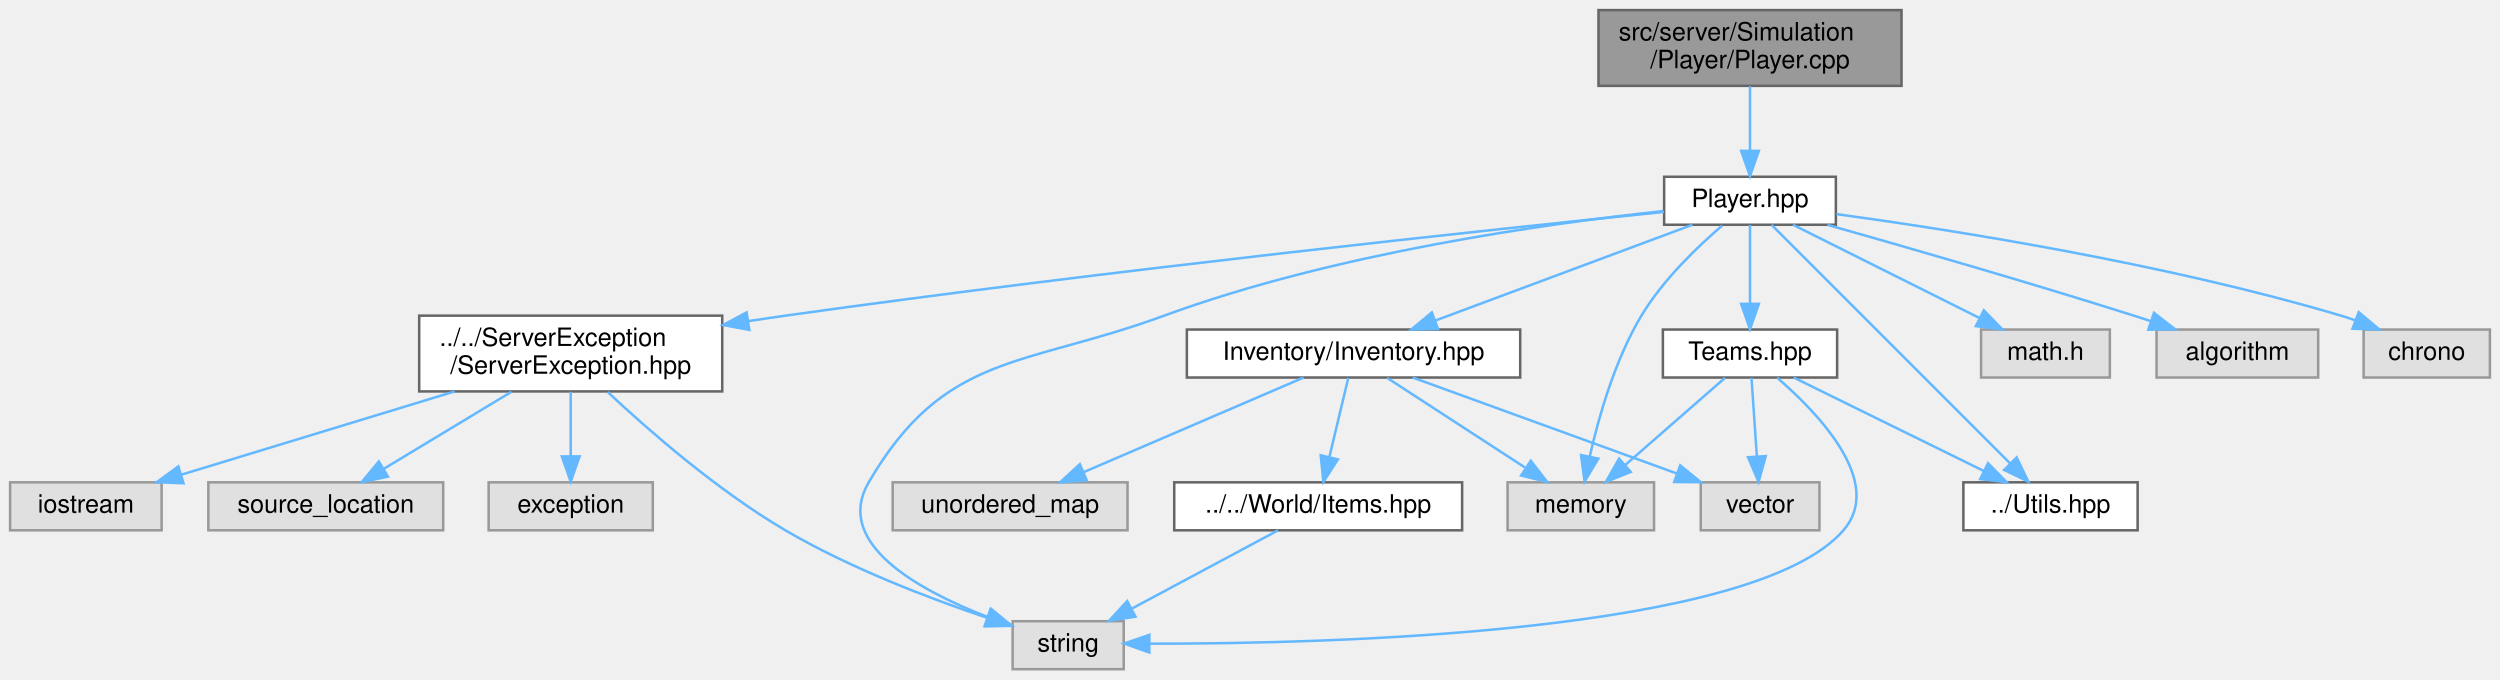
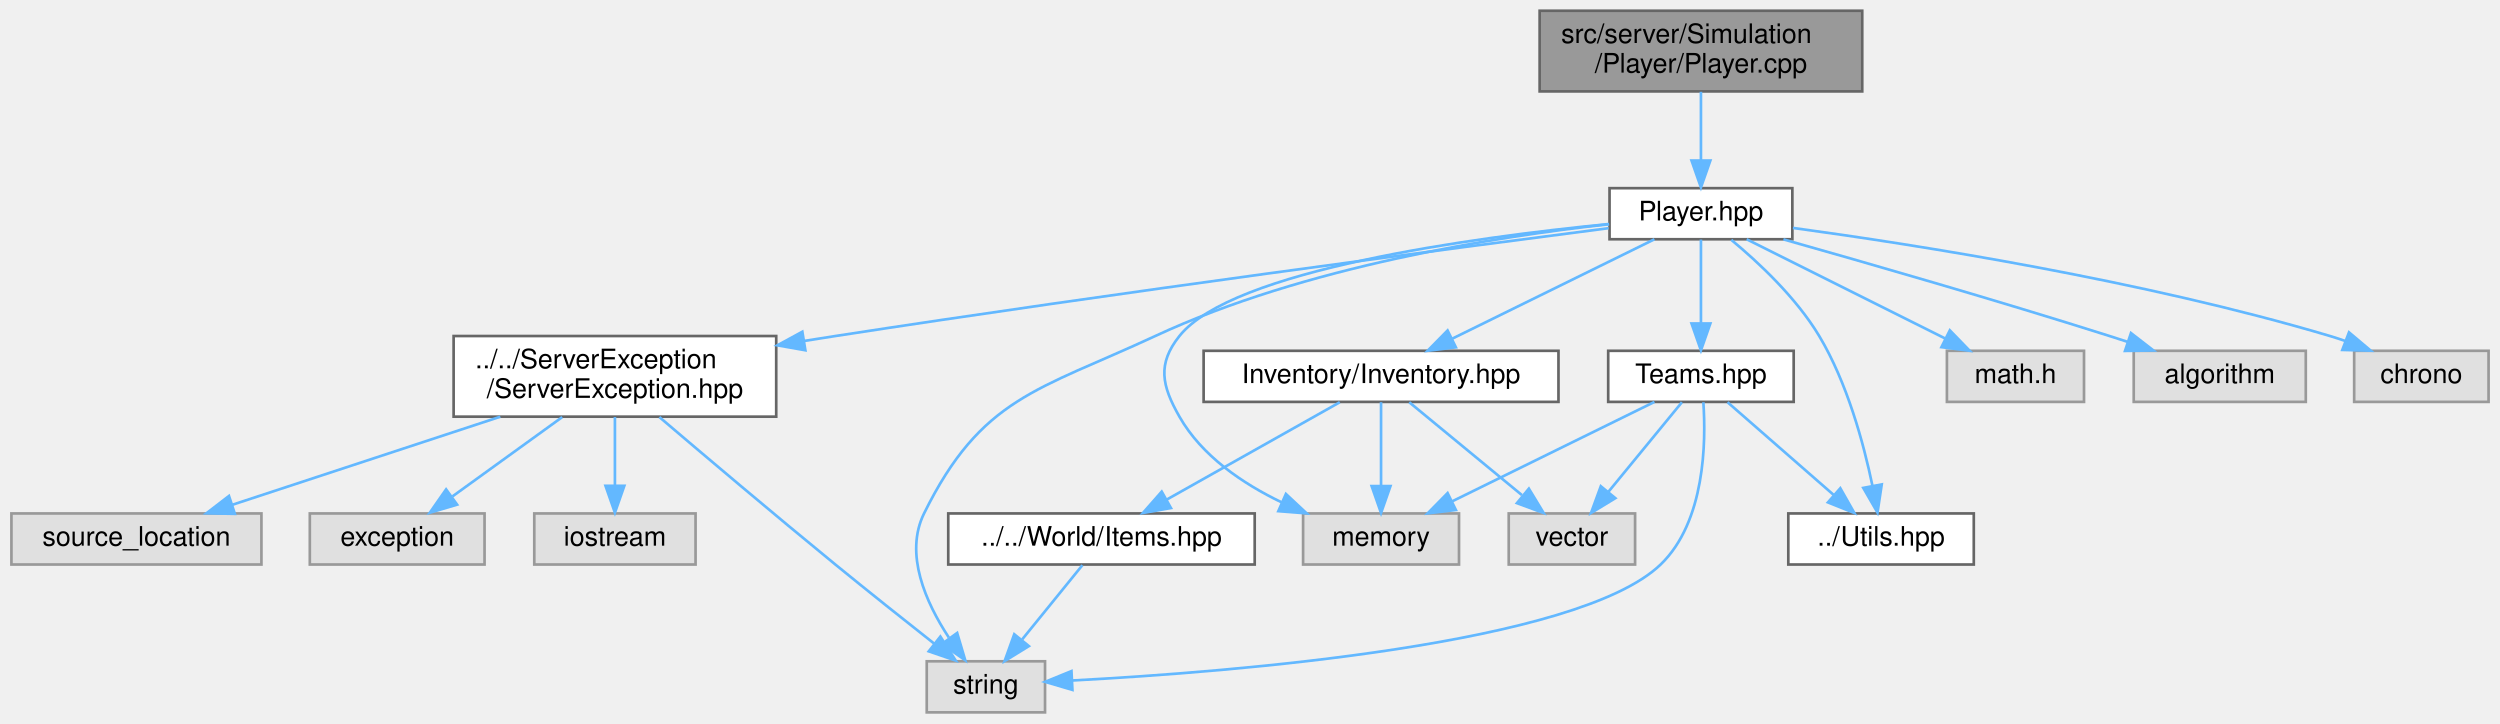
- <svg xmlns="http://www.w3.org/2000/svg" xmlns:xlink="http://www.w3.org/1999/xlink" width="990pt" height="269pt" viewBox="0.00 0.00 990.00 269.00">
+ <svg xmlns="http://www.w3.org/2000/svg" xmlns:xlink="http://www.w3.org/1999/xlink" width="930pt" height="269pt" viewBox="0.00 0.00 929.50 269.00">
  <g id="graph0" class="graph" transform="scale(1 1) rotate(0) translate(4 265)">
    <g id="Node000001" class="node">
      <g id="a_Node000001">
        <a xlink:title=" ">
-           <polygon fill="#999999" stroke="#666666" points="749,-261 629,-261 629,-231 749,-231 749,-261" />
-           <text text-anchor="start" x="637" y="-249" font-family="Helvetica,sans-Serif" font-size="10.00">src/server/Simulation</text>
-           <text text-anchor="middle" x="689" y="-238" font-family="Helvetica,sans-Serif" font-size="10.00">/Player/Player.cpp</text>
+           <polygon fill="#999999" stroke="#666666" points="688.5,-261 568.5,-261 568.5,-231 688.5,-231 688.5,-261" />
+           <text text-anchor="start" x="576.5" y="-249" font-family="Helvetica,sans-Serif" font-size="10.00">src/server/Simulation</text>
+           <text text-anchor="middle" x="628.5" y="-238" font-family="Helvetica,sans-Serif" font-size="10.00">/Player/Player.cpp</text>
        </a>
      </g>
    </g>
    <g id="Node000002" class="node">
      <g id="a_Node000002">
        <a xlink:href="Player_8hpp.html" target="_top" xlink:title=" ">
-           <polygon fill="white" stroke="#666666" points="723,-195 655,-195 655,-176 723,-176 723,-195" />
-           <text text-anchor="middle" x="689" y="-183" font-family="Helvetica,sans-Serif" font-size="10.00">Player.hpp</text>
+           <polygon fill="white" stroke="#666666" points="662.5,-195 594.5,-195 594.5,-176 662.5,-176 662.5,-195" />
+           <text text-anchor="middle" x="628.5" y="-183" font-family="Helvetica,sans-Serif" font-size="10.00">Player.hpp</text>
        </a>
      </g>
    </g>
    <g id="edge1_Node000001_Node000002" class="edge">
      <g id="a_edge1_Node000001_Node000002">
        <a xlink:title=" ">
-           <path fill="none" stroke="#63b8ff" d="M689,-230.84C689,-223.21 689,-213.7 689,-205.45" />
-           <polygon fill="#63b8ff" stroke="#63b8ff" points="692.5,-205.27 689,-195.27 685.5,-205.27 692.5,-205.27" />
+           <path fill="none" stroke="#63b8ff" d="M628.5,-230.84C628.5,-223.21 628.5,-213.7 628.5,-205.45" />
+           <polygon fill="#63b8ff" stroke="#63b8ff" points="632,-205.27 628.5,-195.27 625,-205.27 632,-205.27" />
        </a>
      </g>
    </g>
    <g id="Node000003" class="node">
      <g id="a_Node000003">
        <a xlink:title=" ">
-           <polygon fill="#e0e0e0" stroke="#999999" points="441,-19 397,-19 397,0 441,0 441,-19" />
-           <text text-anchor="middle" x="419" y="-7" font-family="Helvetica,sans-Serif" font-size="10.00">string</text>
+           <polygon fill="#e0e0e0" stroke="#999999" points="384.5,-19 340.5,-19 340.5,0 384.5,0 384.5,-19" />
+           <text text-anchor="middle" x="362.5" y="-7" font-family="Helvetica,sans-Serif" font-size="10.00">string</text>
        </a>
      </g>
    </g>
    <g id="edge2_Node000002_Node000003" class="edge">
      <g id="a_edge2_Node000002_Node000003">
        <a xlink:title=" ">
-           <path fill="none" stroke="#63b8ff" d="M654.65,-181.42C608.53,-176.5 524.57,-164.79 457,-140 400.95,-119.44 370.11,-125.55 340,-74 325.95,-49.94 359.5,-31.35 387.14,-20.67" />
-           <polygon fill="#63b8ff" stroke="#63b8ff" points="388.39,-23.94 396.59,-17.23 385.99,-17.36 388.39,-23.94" />
+           <path fill="none" stroke="#63b8ff" d="M594.36,-181.6C552.81,-177.06 481.28,-165.93 425.5,-140 381.81,-119.69 360.81,-117.21 339.5,-74 332.07,-58.94 340.16,-40.85 348.72,-27.84" />
+           <polygon fill="#63b8ff" stroke="#63b8ff" points="351.81,-29.54 354.82,-19.38 346.14,-25.44 351.81,-29.54" />
        </a>
      </g>
    </g>
    <g id="Node000004" class="node">
      <g id="a_Node000004">
        <a xlink:title=" ">
-           <polygon fill="#e0e0e0" stroke="#999999" points="831.5,-134.5 780.5,-134.5 780.5,-115.5 831.5,-115.5 831.5,-134.5" />
-           <text text-anchor="middle" x="806" y="-122.5" font-family="Helvetica,sans-Serif" font-size="10.00">math.h</text>
+           <polygon fill="#e0e0e0" stroke="#999999" points="771,-134.5 720,-134.5 720,-115.5 771,-115.5 771,-134.5" />
+           <text text-anchor="middle" x="745.5" y="-122.5" font-family="Helvetica,sans-Serif" font-size="10.00">math.h</text>
        </a>
      </g>
    </g>
    <g id="edge3_Node000002_Node000004" class="edge">
      <g id="a_edge3_Node000002_Node000004">
        <a xlink:title=" ">
-           <path fill="none" stroke="#63b8ff" d="M706.01,-175.99C725.42,-166.29 757.39,-150.31 779.94,-139.03" />
-           <polygon fill="#63b8ff" stroke="#63b8ff" points="781.59,-142.12 788.97,-134.52 778.46,-135.86 781.59,-142.12" />
+           <path fill="none" stroke="#63b8ff" d="M645.51,-175.99C664.92,-166.29 696.89,-150.31 719.44,-139.03" />
+           <polygon fill="#63b8ff" stroke="#63b8ff" points="721.09,-142.12 728.47,-134.52 717.96,-135.86 721.09,-142.12" />
        </a>
      </g>
    </g>
    <g id="Node000005" class="node">
      <g id="a_Node000005">
        <a xlink:title=" ">
-           <polygon fill="#e0e0e0" stroke="#999999" points="914,-134.5 850,-134.5 850,-115.5 914,-115.5 914,-134.5" />
-           <text text-anchor="middle" x="882" y="-122.5" font-family="Helvetica,sans-Serif" font-size="10.00">algorithm</text>
+           <polygon fill="#e0e0e0" stroke="#999999" points="853.5,-134.5 789.5,-134.5 789.5,-115.5 853.5,-115.5 853.5,-134.5" />
+           <text text-anchor="middle" x="821.5" y="-122.5" font-family="Helvetica,sans-Serif" font-size="10.00">algorithm</text>
        </a>
      </g>
    </g>
    <g id="edge4_Node000002_Node000005" class="edge">
      <g id="a_edge4_Node000002_Node000005">
        <a xlink:title=" ">
-           <path fill="none" stroke="#63b8ff" d="M719.69,-175.95C750.48,-167.26 799.19,-153.25 841,-140 843.16,-139.32 845.37,-138.6 847.6,-137.87" />
-           <polygon fill="#63b8ff" stroke="#63b8ff" points="848.97,-141.1 857.34,-134.62 846.75,-134.46 848.97,-141.1" />
+           <path fill="none" stroke="#63b8ff" d="M659.19,-175.95C689.98,-167.26 738.69,-153.25 780.5,-140 782.66,-139.32 784.87,-138.6 787.1,-137.87" />
+           <polygon fill="#63b8ff" stroke="#63b8ff" points="788.47,-141.1 796.84,-134.62 786.25,-134.46 788.47,-141.1" />
        </a>
      </g>
    </g>
    <g id="Node000006" class="node">
      <g id="a_Node000006">
        <a xlink:title=" ">
-           <polygon fill="#e0e0e0" stroke="#999999" points="982,-134.5 932,-134.5 932,-115.5 982,-115.5 982,-134.5" />
-           <text text-anchor="middle" x="957" y="-122.5" font-family="Helvetica,sans-Serif" font-size="10.00">chrono</text>
+           <polygon fill="#e0e0e0" stroke="#999999" points="921.5,-134.5 871.5,-134.5 871.5,-115.5 921.5,-115.5 921.5,-134.5" />
+           <text text-anchor="middle" x="896.5" y="-122.5" font-family="Helvetica,sans-Serif" font-size="10.00">chrono</text>
        </a>
      </g>
    </g>
    <g id="edge5_Node000002_Node000006" class="edge">
      <g id="a_edge5_Node000002_Node000006">
        <a xlink:title=" ">
-           <path fill="none" stroke="#63b8ff" d="M723.23,-180.21C769.28,-173.93 853.44,-160.7 923,-140 924.88,-139.44 926.8,-138.81 928.72,-138.14" />
-           <polygon fill="#63b8ff" stroke="#63b8ff" points="930.08,-141.37 938.18,-134.54 927.59,-134.83 930.08,-141.37" />
+           <path fill="none" stroke="#63b8ff" d="M662.73,-180.21C708.78,-173.93 792.94,-160.7 862.5,-140 864.38,-139.44 866.3,-138.81 868.22,-138.14" />
+           <polygon fill="#63b8ff" stroke="#63b8ff" points="869.58,-141.37 877.68,-134.54 867.09,-134.83 869.58,-141.37" />
        </a>
      </g>
    </g>
    <g id="Node000007" class="node">
      <g id="a_Node000007">
        <a xlink:title=" ">
-           <polygon fill="#e0e0e0" stroke="#999999" points="651,-74 593,-74 593,-55 651,-55 651,-74" />
-           <text text-anchor="middle" x="622" y="-62" font-family="Helvetica,sans-Serif" font-size="10.00">memory</text>
+           <polygon fill="#e0e0e0" stroke="#999999" points="538.5,-74 480.5,-74 480.5,-55 538.5,-55 538.5,-74" />
+           <text text-anchor="middle" x="509.5" y="-62" font-family="Helvetica,sans-Serif" font-size="10.00">memory</text>
        </a>
      </g>
    </g>
    <g id="edge6_Node000002_Node000007" class="edge">
      <g id="a_edge6_Node000002_Node000007">
        <a xlink:title=" ">
-           <path fill="none" stroke="#63b8ff" d="M678.01,-175.69C668.34,-167.41 654.51,-154.19 646,-140 635.54,-122.56 629.11,-100.04 625.57,-84.35" />
-           <polygon fill="#63b8ff" stroke="#63b8ff" points="628.94,-83.38 623.49,-74.3 622.09,-84.8 628.94,-83.38" />
+           <path fill="none" stroke="#63b8ff" d="M594.15,-181.66C543.88,-176.71 454.09,-164.6 434.5,-140 426.19,-129.57 427.9,-121.59 434.5,-110 442.8,-95.43 457.95,-85.14 472.48,-78.15" />
+           <polygon fill="#63b8ff" stroke="#63b8ff" points="474.11,-81.25 481.85,-74.02 471.29,-74.85 474.11,-81.25" />
        </a>
      </g>
    </g>
    <g id="Node000008" class="node">
      <g id="a_Node000008">
        <a xlink:href="ServerException_8hpp.html" target="_top" xlink:title=" ">
-           <polygon fill="white" stroke="#666666" points="282,-140 162,-140 162,-110 282,-110 282,-140" />
-           <text text-anchor="start" x="170" y="-128" font-family="Helvetica,sans-Serif" font-size="10.00">../../ServerException</text>
-           <text text-anchor="middle" x="222" y="-117" font-family="Helvetica,sans-Serif" font-size="10.00">/ServerException.hpp</text>
+           <polygon fill="white" stroke="#666666" points="284.5,-140 164.5,-140 164.5,-110 284.5,-110 284.5,-140" />
+           <text text-anchor="start" x="172.5" y="-128" font-family="Helvetica,sans-Serif" font-size="10.00">../../ServerException</text>
+           <text text-anchor="middle" x="224.5" y="-117" font-family="Helvetica,sans-Serif" font-size="10.00">/ServerException.hpp</text>
        </a>
      </g>
    </g>
    <g id="edge7_Node000002_Node000008" class="edge">
      <g id="a_edge7_Node000002_Node000008">
        <a xlink:title=" ">
-           <path fill="none" stroke="#63b8ff" d="M654.95,-181.08C588.11,-174.24 435.1,-158 307,-140 302.25,-139.33 297.36,-138.61 292.43,-137.86" />
-           <polygon fill="#63b8ff" stroke="#63b8ff" points="292.73,-134.37 282.31,-136.29 291.66,-141.29 292.73,-134.37" />
+           <path fill="none" stroke="#63b8ff" d="M594.14,-180.12C535.2,-172.51 411.07,-156.15 306.5,-140 302.68,-139.41 298.75,-138.79 294.79,-138.15" />
+           <polygon fill="#63b8ff" stroke="#63b8ff" points="295.35,-134.7 284.92,-136.54 294.22,-141.6 295.35,-134.7" />
        </a>
      </g>
    </g>
    <g id="Node000012" class="node">
      <g id="a_Node000012">
        <a xlink:href="Inventory_8hpp.html" target="_top" xlink:title=" ">
-           <polygon fill="white" stroke="#666666" points="598,-134.5 466,-134.5 466,-115.5 598,-115.5 598,-134.5" />
-           <text text-anchor="middle" x="532" y="-122.5" font-family="Helvetica,sans-Serif" font-size="10.00">Inventory/Inventory.hpp</text>
+           <polygon fill="white" stroke="#666666" points="575.5,-134.5 443.5,-134.5 443.5,-115.5 575.5,-115.5 575.5,-134.5" />
+           <text text-anchor="middle" x="509.5" y="-122.5" font-family="Helvetica,sans-Serif" font-size="10.00">Inventory/Inventory.hpp</text>
        </a>
      </g>
    </g>
    <g id="edge12_Node000002_Node000012" class="edge">
      <g id="a_edge12_Node000002_Node000012">
        <a xlink:title=" ">
-           <path fill="none" stroke="#63b8ff" d="M666.17,-175.99C639.43,-166.03 594.92,-149.45 564.56,-138.13" />
-           <polygon fill="#63b8ff" stroke="#63b8ff" points="565.45,-134.73 554.86,-134.52 563.01,-141.29 565.45,-134.73" />
+           <path fill="none" stroke="#63b8ff" d="M611.2,-175.99C591.45,-166.29 558.95,-150.31 536.01,-139.03" />
+           <polygon fill="#63b8ff" stroke="#63b8ff" points="537.34,-135.79 526.82,-134.52 534.25,-142.07 537.34,-135.79" />
+         </a>
+       </g>
+     </g>
+     <g id="Node000015" class="node">
+       <g id="a_Node000015">
+         <a xlink:href="Teams_8hpp.html" target="_top" xlink:title=" ">
+           <polygon fill="white" stroke="#666666" points="663,-134.5 594,-134.5 594,-115.5 663,-115.5 663,-134.5" />
+           <text text-anchor="middle" x="628.5" y="-122.5" font-family="Helvetica,sans-Serif" font-size="10.00">Teams.hpp</text>
+         </a>
+       </g>
+     </g>
+     <g id="edge17_Node000002_Node000015" class="edge">
+       <g id="a_edge17_Node000002_Node000015">
+         <a xlink:title=" ">
+           <path fill="none" stroke="#63b8ff" d="M628.5,-175.87C628.5,-167.75 628.5,-155.31 628.5,-144.89" />
+           <polygon fill="#63b8ff" stroke="#63b8ff" points="632,-144.67 628.5,-134.67 625,-144.67 632,-144.67" />
        </a>
      </g>
    </g>
    <g id="Node000016" class="node">
      <g id="a_Node000016">
-         <a xlink:href="Teams_8hpp.html" target="_top" xlink:title=" ">
-           <polygon fill="white" stroke="#666666" points="723.5,-134.5 654.5,-134.5 654.5,-115.5 723.5,-115.5 723.5,-134.5" />
-           <text text-anchor="middle" x="689" y="-122.5" font-family="Helvetica,sans-Serif" font-size="10.00">Teams.hpp</text>
-         </a>
-       </g>
-     </g>
-     <g id="edge18_Node000002_Node000016" class="edge">
-       <g id="a_edge18_Node000002_Node000016">
-         <a xlink:title=" ">
-           <path fill="none" stroke="#63b8ff" d="M689,-175.87C689,-167.75 689,-155.31 689,-144.89" />
-           <polygon fill="#63b8ff" stroke="#63b8ff" points="692.5,-144.67 689,-134.67 685.5,-144.67 692.5,-144.67" />
-         </a>
-       </g>
-     </g>
-     <g id="Node000017" class="node">
-       <g id="a_Node000017">
        <a xlink:href="Utils_8hpp.html" target="_top" xlink:title=" ">
-           <polygon fill="white" stroke="#666666" points="842.5,-74 773.5,-74 773.5,-55 842.5,-55 842.5,-74" />
-           <text text-anchor="middle" x="808" y="-62" font-family="Helvetica,sans-Serif" font-size="10.00">../Utils.hpp</text>
-         </a>
-       </g>
-     </g>
-     <g id="edge23_Node000002_Node000017" class="edge">
-       <g id="a_edge23_Node000002_Node000017">
-         <a xlink:title=" ">
-           <path fill="none" stroke="#63b8ff" d="M697.56,-175.94C717.36,-156.14 766.59,-106.91 792.1,-81.4" />
-           <polygon fill="#63b8ff" stroke="#63b8ff" points="794.6,-83.85 799.2,-74.3 789.65,-78.9 794.6,-83.85" />
+           <polygon fill="white" stroke="#666666" points="730,-74 661,-74 661,-55 730,-55 730,-74" />
+           <text text-anchor="middle" x="695.5" y="-62" font-family="Helvetica,sans-Serif" font-size="10.00">../Utils.hpp</text>
+         </a>
+       </g>
+     </g>
+     <g id="edge22_Node000002_Node000016" class="edge">
+       <g id="a_edge22_Node000002_Node000016">
+         <a xlink:title=" ">
+           <path fill="none" stroke="#63b8ff" d="M639.79,-175.77C649.73,-167.54 663.9,-154.35 672.5,-140 682.91,-122.62 689.01,-100.1 692.28,-84.38" />
+           <polygon fill="#63b8ff" stroke="#63b8ff" points="695.76,-84.8 694.18,-74.32 688.89,-83.5 695.76,-84.8" />
        </a>
      </g>
    </g>
    <g id="edge10_Node000008_Node000003" class="edge">
      <g id="a_edge10_Node000008_Node000003">
        <a xlink:title=" ">
-           <path fill="none" stroke="#63b8ff" d="M236.62,-109.78C252.79,-94.64 280.11,-70.76 307,-55 332.47,-40.07 363.9,-28.08 386.97,-20.32" />
-           <polygon fill="#63b8ff" stroke="#63b8ff" points="388.2,-23.6 396.62,-17.16 386.02,-16.95 388.2,-23.6" />
+           <path fill="none" stroke="#63b8ff" d="M241.03,-109.85C257.51,-95.81 283.6,-73.73 306.5,-55 318.64,-45.08 332.42,-34.12 343.28,-25.56" />
+           <polygon fill="#63b8ff" stroke="#63b8ff" points="345.57,-28.21 351.27,-19.27 341.25,-22.7 345.57,-28.21" />
        </a>
      </g>
    </g>
    <g id="Node000009" class="node">
      <g id="a_Node000009">
        <a xlink:title=" ">
-           <polygon fill="#e0e0e0" stroke="#999999" points="254.5,-74 189.5,-74 189.5,-55 254.5,-55 254.5,-74" />
-           <text text-anchor="middle" x="222" y="-62" font-family="Helvetica,sans-Serif" font-size="10.00">exception</text>
+           <polygon fill="#e0e0e0" stroke="#999999" points="176,-74 111,-74 111,-55 176,-55 176,-74" />
+           <text text-anchor="middle" x="143.5" y="-62" font-family="Helvetica,sans-Serif" font-size="10.00">exception</text>
        </a>
      </g>
    </g>
    <g id="edge8_Node000008_Node000009" class="edge">
      <g id="a_edge8_Node000008_Node000009">
        <a xlink:title=" ">
-           <path fill="none" stroke="#63b8ff" d="M222,-109.84C222,-102.21 222,-92.7 222,-84.45" />
-           <polygon fill="#63b8ff" stroke="#63b8ff" points="225.5,-84.27 222,-74.27 218.5,-84.27 225.5,-84.27" />
+           <path fill="none" stroke="#63b8ff" d="M204.89,-109.84C192.53,-100.91 176.6,-89.41 164.07,-80.35" />
+           <polygon fill="#63b8ff" stroke="#63b8ff" points="165.79,-77.28 155.64,-74.27 161.7,-82.96 165.79,-77.28" />
        </a>
      </g>
    </g>
    <g id="Node000010" class="node">
      <g id="a_Node000010">
        <a xlink:title=" ">
-           <polygon fill="#e0e0e0" stroke="#999999" points="60,-74 0,-74 0,-55 60,-55 60,-74" />
-           <text text-anchor="middle" x="30" y="-62" font-family="Helvetica,sans-Serif" font-size="10.00">iostream</text>
+           <polygon fill="#e0e0e0" stroke="#999999" points="254.5,-74 194.5,-74 194.5,-55 254.5,-55 254.5,-74" />
+           <text text-anchor="middle" x="224.5" y="-62" font-family="Helvetica,sans-Serif" font-size="10.00">iostream</text>
        </a>
      </g>
    </g>
    <g id="edge9_Node000008_Node000010" class="edge">
      <g id="a_edge9_Node000008_Node000010">
        <a xlink:title=" ">
-           <path fill="none" stroke="#63b8ff" d="M176.01,-109.99C142.88,-99.89 98.71,-86.44 67.66,-76.98" />
-           <polygon fill="#63b8ff" stroke="#63b8ff" points="68.66,-73.62 58.07,-74.05 66.62,-80.32 68.66,-73.62" />
+           <path fill="none" stroke="#63b8ff" d="M224.5,-109.84C224.5,-102.21 224.5,-92.7 224.5,-84.45" />
+           <polygon fill="#63b8ff" stroke="#63b8ff" points="228,-84.27 224.5,-74.27 221,-84.27 228,-84.27" />
        </a>
      </g>
    </g>
    <g id="Node000011" class="node">
      <g id="a_Node000011">
        <a xlink:title=" ">
-           <polygon fill="#e0e0e0" stroke="#999999" points="171.5,-74 78.5,-74 78.5,-55 171.5,-55 171.5,-74" />
-           <text text-anchor="middle" x="125" y="-62" font-family="Helvetica,sans-Serif" font-size="10.00">source_location</text>
+           <polygon fill="#e0e0e0" stroke="#999999" points="93,-74 0,-74 0,-55 93,-55 93,-74" />
+           <text text-anchor="middle" x="46.5" y="-62" font-family="Helvetica,sans-Serif" font-size="10.00">source_location</text>
        </a>
      </g>
    </g>
    <g id="edge11_Node000008_Node000011" class="edge">
      <g id="a_edge11_Node000008_Node000011">
        <a xlink:title=" ">
-           <path fill="none" stroke="#63b8ff" d="M198.52,-109.84C183.2,-100.6 163.29,-88.59 148.05,-79.4" />
-           <polygon fill="#63b8ff" stroke="#63b8ff" points="149.62,-76.26 139.25,-74.09 146.01,-82.26 149.62,-76.26" />
+           <path fill="none" stroke="#63b8ff" d="M181.86,-109.99C151.41,-99.98 110.91,-86.67 82.17,-77.22" />
+           <polygon fill="#63b8ff" stroke="#63b8ff" points="83.12,-73.85 72.53,-74.05 80.93,-80.5 83.12,-73.85" />
        </a>
      </g>
    </g>
    <g id="edge14_Node000012_Node000007" class="edge">
      <g id="a_edge14_Node000012_Node000007">
        <a xlink:title=" ">
-           <path fill="none" stroke="#63b8ff" d="M545.28,-115.37C559.64,-106.04 582.76,-91.01 599.87,-79.88" />
-           <polygon fill="#63b8ff" stroke="#63b8ff" points="602.19,-82.55 608.67,-74.17 598.37,-76.68 602.19,-82.55" />
+           <path fill="none" stroke="#63b8ff" d="M509.5,-115.37C509.5,-107.25 509.5,-94.81 509.5,-84.39" />
+           <polygon fill="#63b8ff" stroke="#63b8ff" points="513,-84.17 509.5,-74.17 506,-84.17 513,-84.17" />
        </a>
      </g>
    </g>
    <g id="Node000013" class="node">
      <g id="a_Node000013">
        <a xlink:title=" ">
-           <polygon fill="#e0e0e0" stroke="#999999" points="716.5,-74 669.5,-74 669.5,-55 716.5,-55 716.5,-74" />
-           <text text-anchor="middle" x="693" y="-62" font-family="Helvetica,sans-Serif" font-size="10.00">vector</text>
+           <polygon fill="#e0e0e0" stroke="#999999" points="604,-74 557,-74 557,-55 604,-55 604,-74" />
+           <text text-anchor="middle" x="580.5" y="-62" font-family="Helvetica,sans-Serif" font-size="10.00">vector</text>
        </a>
      </g>
    </g>
    <g id="edge13_Node000012_Node000013" class="edge">
      <g id="a_edge13_Node000012_Node000013">
        <a xlink:title=" ">
-           <path fill="none" stroke="#63b8ff" d="M555.41,-115.49C582.95,-105.49 628.87,-88.8 660.01,-77.49" />
-           <polygon fill="#63b8ff" stroke="#63b8ff" points="661.36,-80.72 669.56,-74.02 658.97,-74.14 661.36,-80.72" />
+           <path fill="none" stroke="#63b8ff" d="M519.98,-115.37C530.99,-106.3 548.54,-91.84 561.91,-80.82" />
+           <polygon fill="#63b8ff" stroke="#63b8ff" points="564.49,-83.23 569.98,-74.17 560.04,-77.83 564.49,-83.23" />
        </a>
      </g>
    </g>
    <g id="Node000014" class="node">
      <g id="a_Node000014">
        <a xlink:href="Items_8hpp.html" target="_top" xlink:title=" ">
-           <polygon fill="white" stroke="#666666" points="575,-74 461,-74 461,-55 575,-55 575,-74" />
-           <text text-anchor="middle" x="518" y="-62" font-family="Helvetica,sans-Serif" font-size="10.00">../../World/Items.hpp</text>
+           <polygon fill="white" stroke="#666666" points="462.5,-74 348.5,-74 348.5,-55 462.5,-55 462.5,-74" />
+           <text text-anchor="middle" x="405.5" y="-62" font-family="Helvetica,sans-Serif" font-size="10.00">../../World/Items.hpp</text>
        </a>
      </g>
    </g>
    <g id="edge15_Node000012_Node000014" class="edge">
      <g id="a_edge15_Node000012_Node000014">
        <a xlink:title=" ">
-           <path fill="none" stroke="#63b8ff" d="M529.93,-115.37C527.97,-107.16 524.95,-94.54 522.44,-84.05" />
-           <polygon fill="#63b8ff" stroke="#63b8ff" points="525.81,-83.08 520.07,-74.17 519,-84.71 525.81,-83.08" />
-         </a>
-       </g>
-     </g>
-     <g id="Node000015" class="node">
-       <g id="a_Node000015">
-         <a xlink:title=" ">
-           <polygon fill="#e0e0e0" stroke="#999999" points="442.5,-74 349.5,-74 349.5,-55 442.5,-55 442.5,-74" />
-           <text text-anchor="middle" x="396" y="-62" font-family="Helvetica,sans-Serif" font-size="10.00">unordered_map</text>
-         </a>
-       </g>
-     </g>
-     <g id="edge17_Node000012_Node000015" class="edge">
-       <g id="a_edge17_Node000012_Node000015">
-         <a xlink:title=" ">
-           <path fill="none" stroke="#63b8ff" d="M512.22,-115.49C489.36,-105.66 451.51,-89.38 425.24,-78.08" />
-           <polygon fill="#63b8ff" stroke="#63b8ff" points="426.37,-74.75 415.8,-74.02 423.6,-81.18 426.37,-74.75" />
+           <path fill="none" stroke="#63b8ff" d="M494.15,-115.37C477.18,-105.82 449.6,-90.31 429.71,-79.12" />
+           <polygon fill="#63b8ff" stroke="#63b8ff" points="431.34,-76.02 420.91,-74.17 427.91,-82.12 431.34,-76.02" />
        </a>
      </g>
    </g>
    <g id="edge16_Node000014_Node000003" class="edge">
      <g id="a_edge16_Node000014_Node000003">
        <a xlink:title=" ">
-           <path fill="none" stroke="#63b8ff" d="M502.09,-54.98C486.45,-46.61 462.34,-33.7 444.12,-23.95" />
-           <polygon fill="#63b8ff" stroke="#63b8ff" points="445.66,-20.8 435.2,-19.17 442.36,-26.98 445.66,-20.8" />
-         </a>
-       </g>
-     </g>
-     <g id="edge21_Node000016_Node000003" class="edge">
-       <g id="a_edge21_Node000016_Node000003">
-         <a xlink:title=" ">
-           <path fill="none" stroke="#63b8ff" d="M699.76,-115.41C715.81,-101.58 742.46,-74.01 726,-55 690.72,-14.23 522.83,-10.01 451.35,-10.11" />
-           <polygon fill="#63b8ff" stroke="#63b8ff" points="451.12,-6.61 441.13,-10.16 451.15,-13.61 451.12,-6.61" />
-         </a>
-       </g>
-     </g>
-     <g id="edge20_Node000016_Node000007" class="edge">
-       <g id="a_edge20_Node000016_Node000007">
-         <a xlink:title=" ">
-           <path fill="none" stroke="#63b8ff" d="M679.11,-115.37C668.72,-106.3 652.16,-91.84 639.55,-80.82" />
-           <polygon fill="#63b8ff" stroke="#63b8ff" points="641.76,-78.11 631.93,-74.17 637.16,-83.38 641.76,-78.11" />
-         </a>
-       </g>
-     </g>
-     <g id="edge22_Node000016_Node000013" class="edge">
-       <g id="a_edge22_Node000016_Node000013">
-         <a xlink:title=" ">
-           <path fill="none" stroke="#63b8ff" d="M689.59,-115.37C690.15,-107.25 691,-94.81 691.71,-84.39" />
-           <polygon fill="#63b8ff" stroke="#63b8ff" points="695.22,-84.38 692.41,-74.17 688.23,-83.91 695.22,-84.38" />
-         </a>
-       </g>
-     </g>
-     <g id="edge19_Node000016_Node000017" class="edge">
-       <g id="a_edge19_Node000016_Node000017">
-         <a xlink:title=" ">
-           <path fill="none" stroke="#63b8ff" d="M706.3,-115.49C726.05,-105.79 758.55,-89.81 781.49,-78.53" />
-           <polygon fill="#63b8ff" stroke="#63b8ff" points="783.25,-81.57 790.68,-74.02 780.16,-75.29 783.25,-81.57" />
+           <path fill="none" stroke="#63b8ff" d="M398.4,-54.75C392.33,-47.26 383.41,-36.28 375.99,-27.13" />
+           <polygon fill="#63b8ff" stroke="#63b8ff" points="378.49,-24.65 369.47,-19.09 373.05,-29.06 378.49,-24.65" />
+         </a>
+       </g>
+     </g>
+     <g id="edge20_Node000015_Node000003" class="edge">
+       <g id="a_edge20_Node000015_Node000003">
+         <a xlink:title=" ">
+           <path fill="none" stroke="#63b8ff" d="M629.4,-115.36C630.41,-100.7 630.11,-70.98 613.5,-55 582.66,-25.33 455.18,-15.09 394.66,-11.86" />
+           <polygon fill="#63b8ff" stroke="#63b8ff" points="394.69,-8.36 384.52,-11.35 394.34,-15.35 394.69,-8.36" />
+         </a>
+       </g>
+     </g>
+     <g id="edge19_Node000015_Node000007" class="edge">
+       <g id="a_edge19_Node000015_Node000007">
+         <a xlink:title=" ">
+           <path fill="none" stroke="#63b8ff" d="M611.2,-115.49C591.45,-105.79 558.95,-89.81 536.01,-78.53" />
+           <polygon fill="#63b8ff" stroke="#63b8ff" points="537.34,-75.29 526.82,-74.02 534.25,-81.57 537.34,-75.29" />
+         </a>
+       </g>
+     </g>
+     <g id="edge21_Node000015_Node000013" class="edge">
+       <g id="a_edge21_Node000015_Node000013">
+         <a xlink:title=" ">
+           <path fill="none" stroke="#63b8ff" d="M621.42,-115.37C614.26,-106.64 603.01,-92.93 594.11,-82.09" />
+           <polygon fill="#63b8ff" stroke="#63b8ff" points="596.66,-79.68 587.61,-74.17 591.25,-84.12 596.66,-79.68" />
+         </a>
+       </g>
+     </g>
+     <g id="edge18_Node000015_Node000016" class="edge">
+       <g id="a_edge18_Node000015_Node000016">
+         <a xlink:title=" ">
+           <path fill="none" stroke="#63b8ff" d="M638.39,-115.37C648.78,-106.3 665.34,-91.84 677.95,-80.82" />
+           <polygon fill="#63b8ff" stroke="#63b8ff" points="680.34,-83.38 685.57,-74.17 675.74,-78.11 680.34,-83.38" />
        </a>
      </g>
    </g>
  </g>
</svg>
